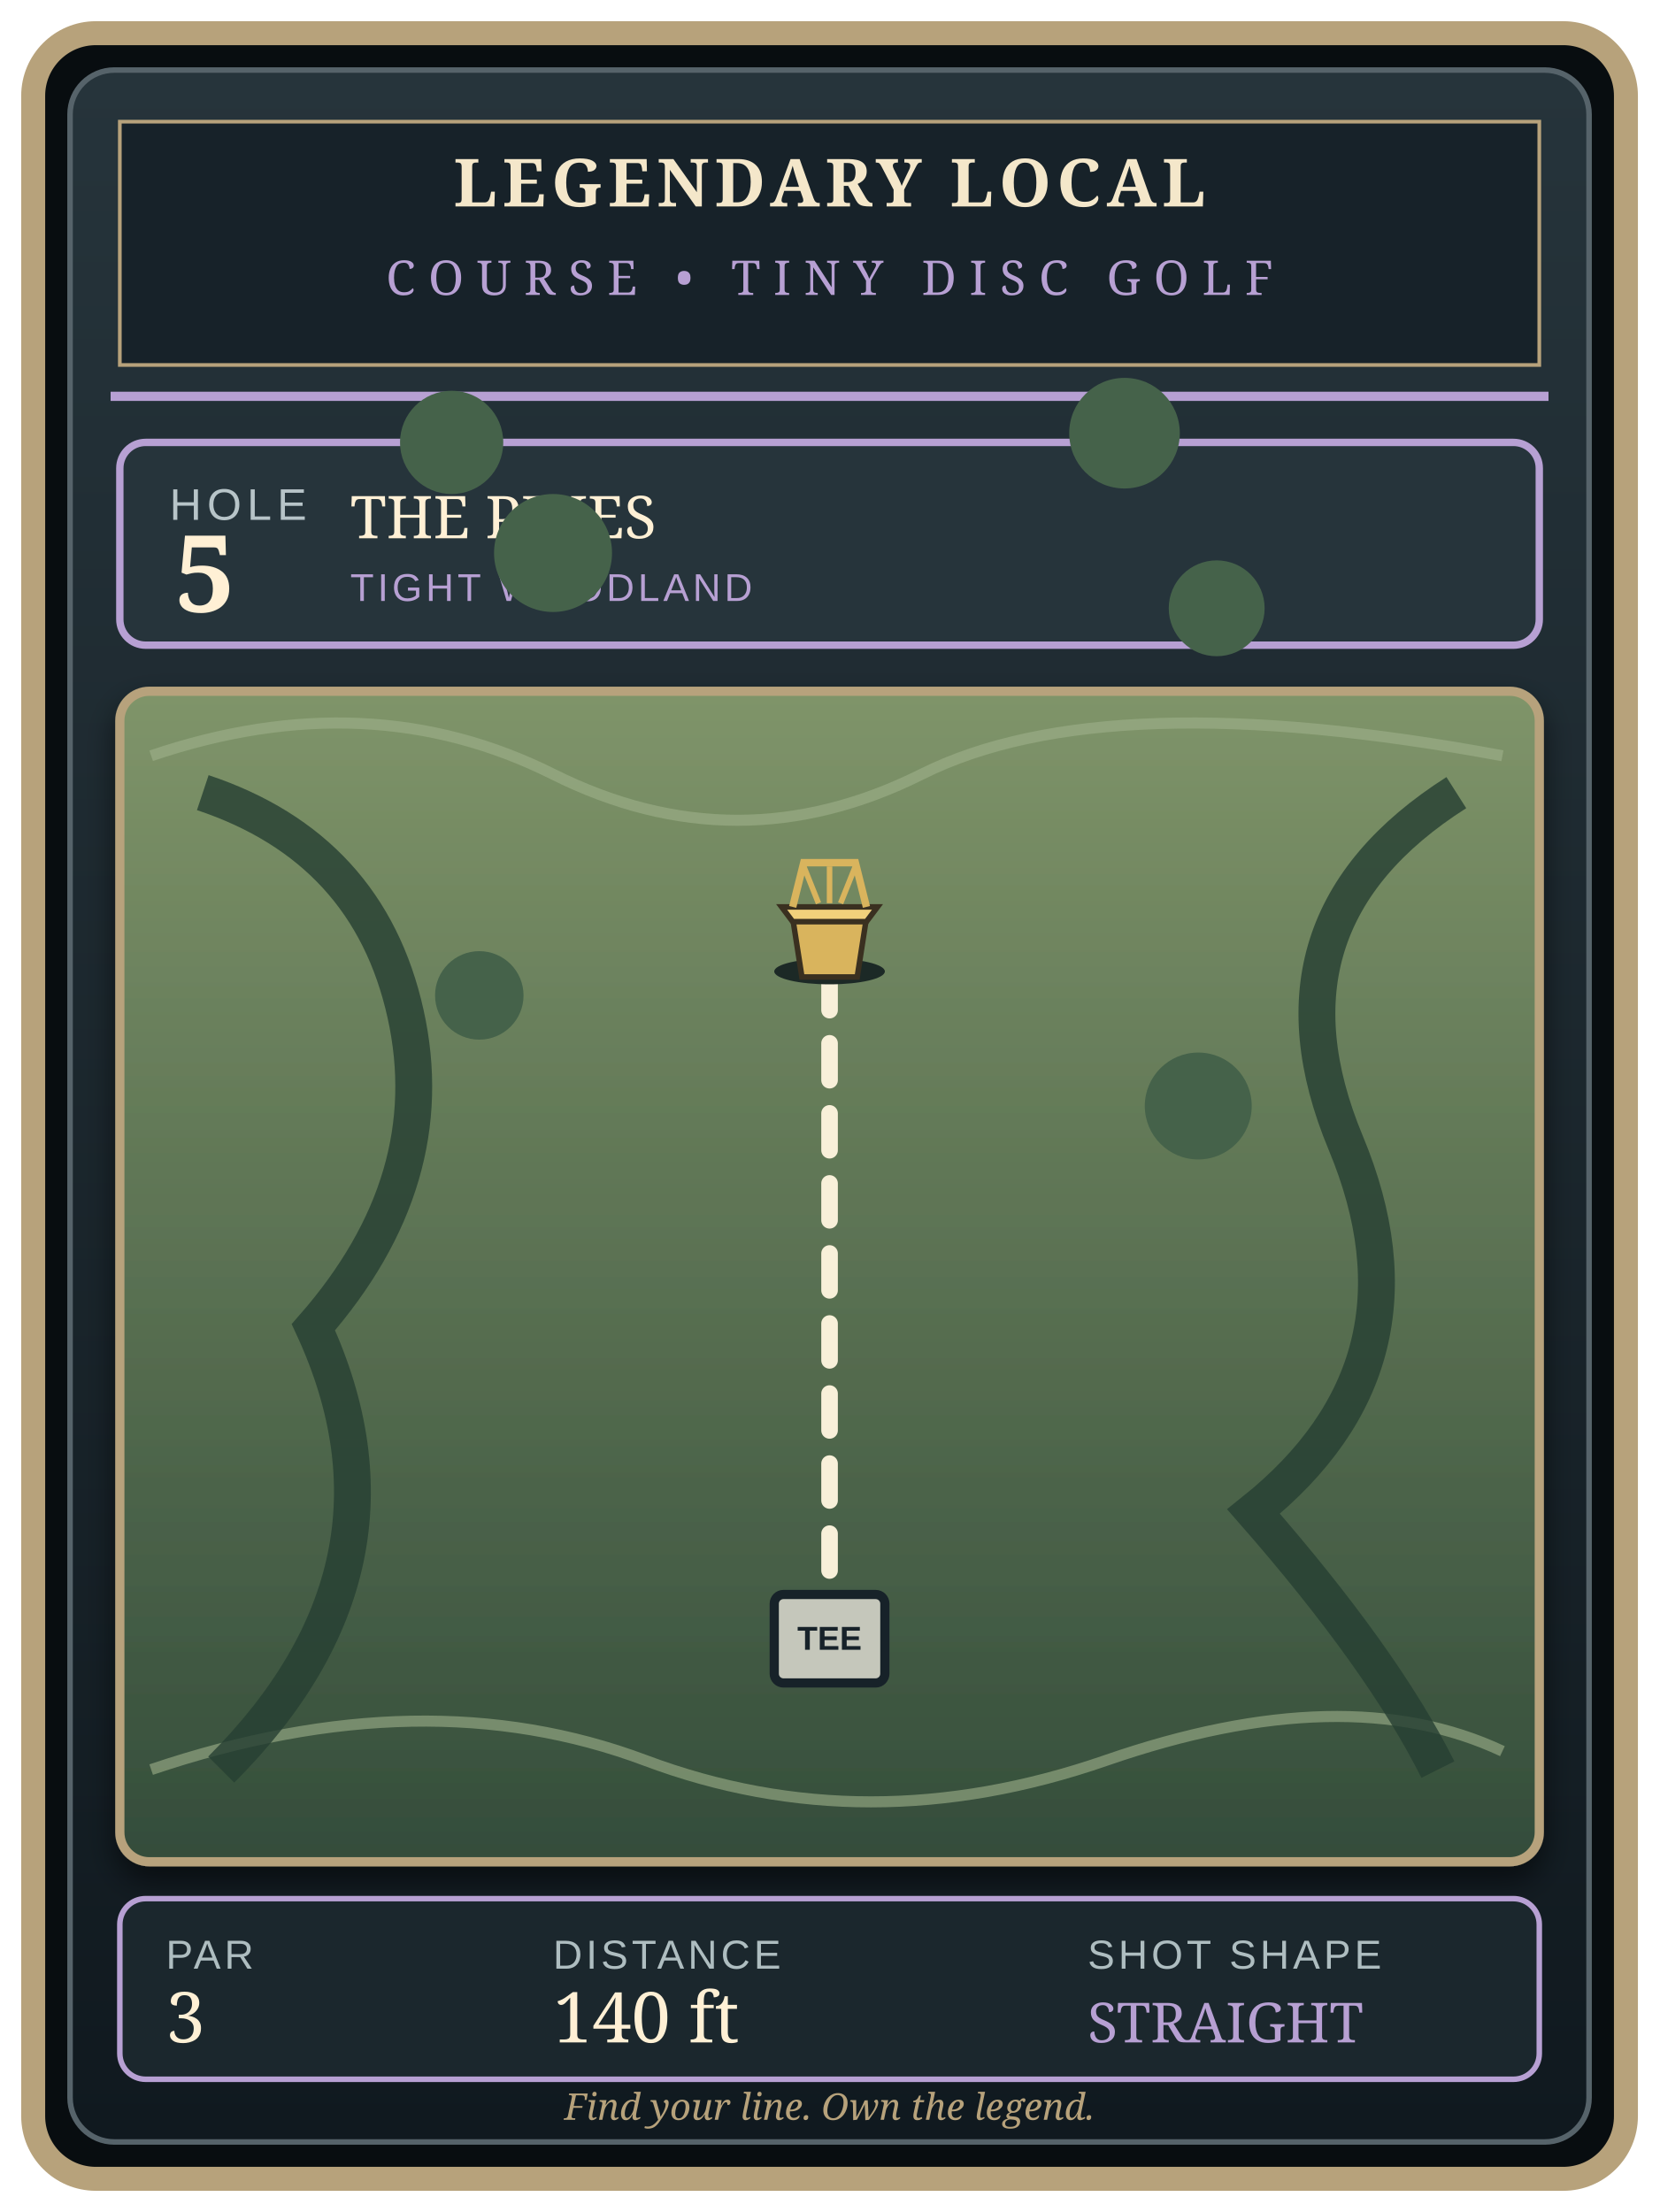
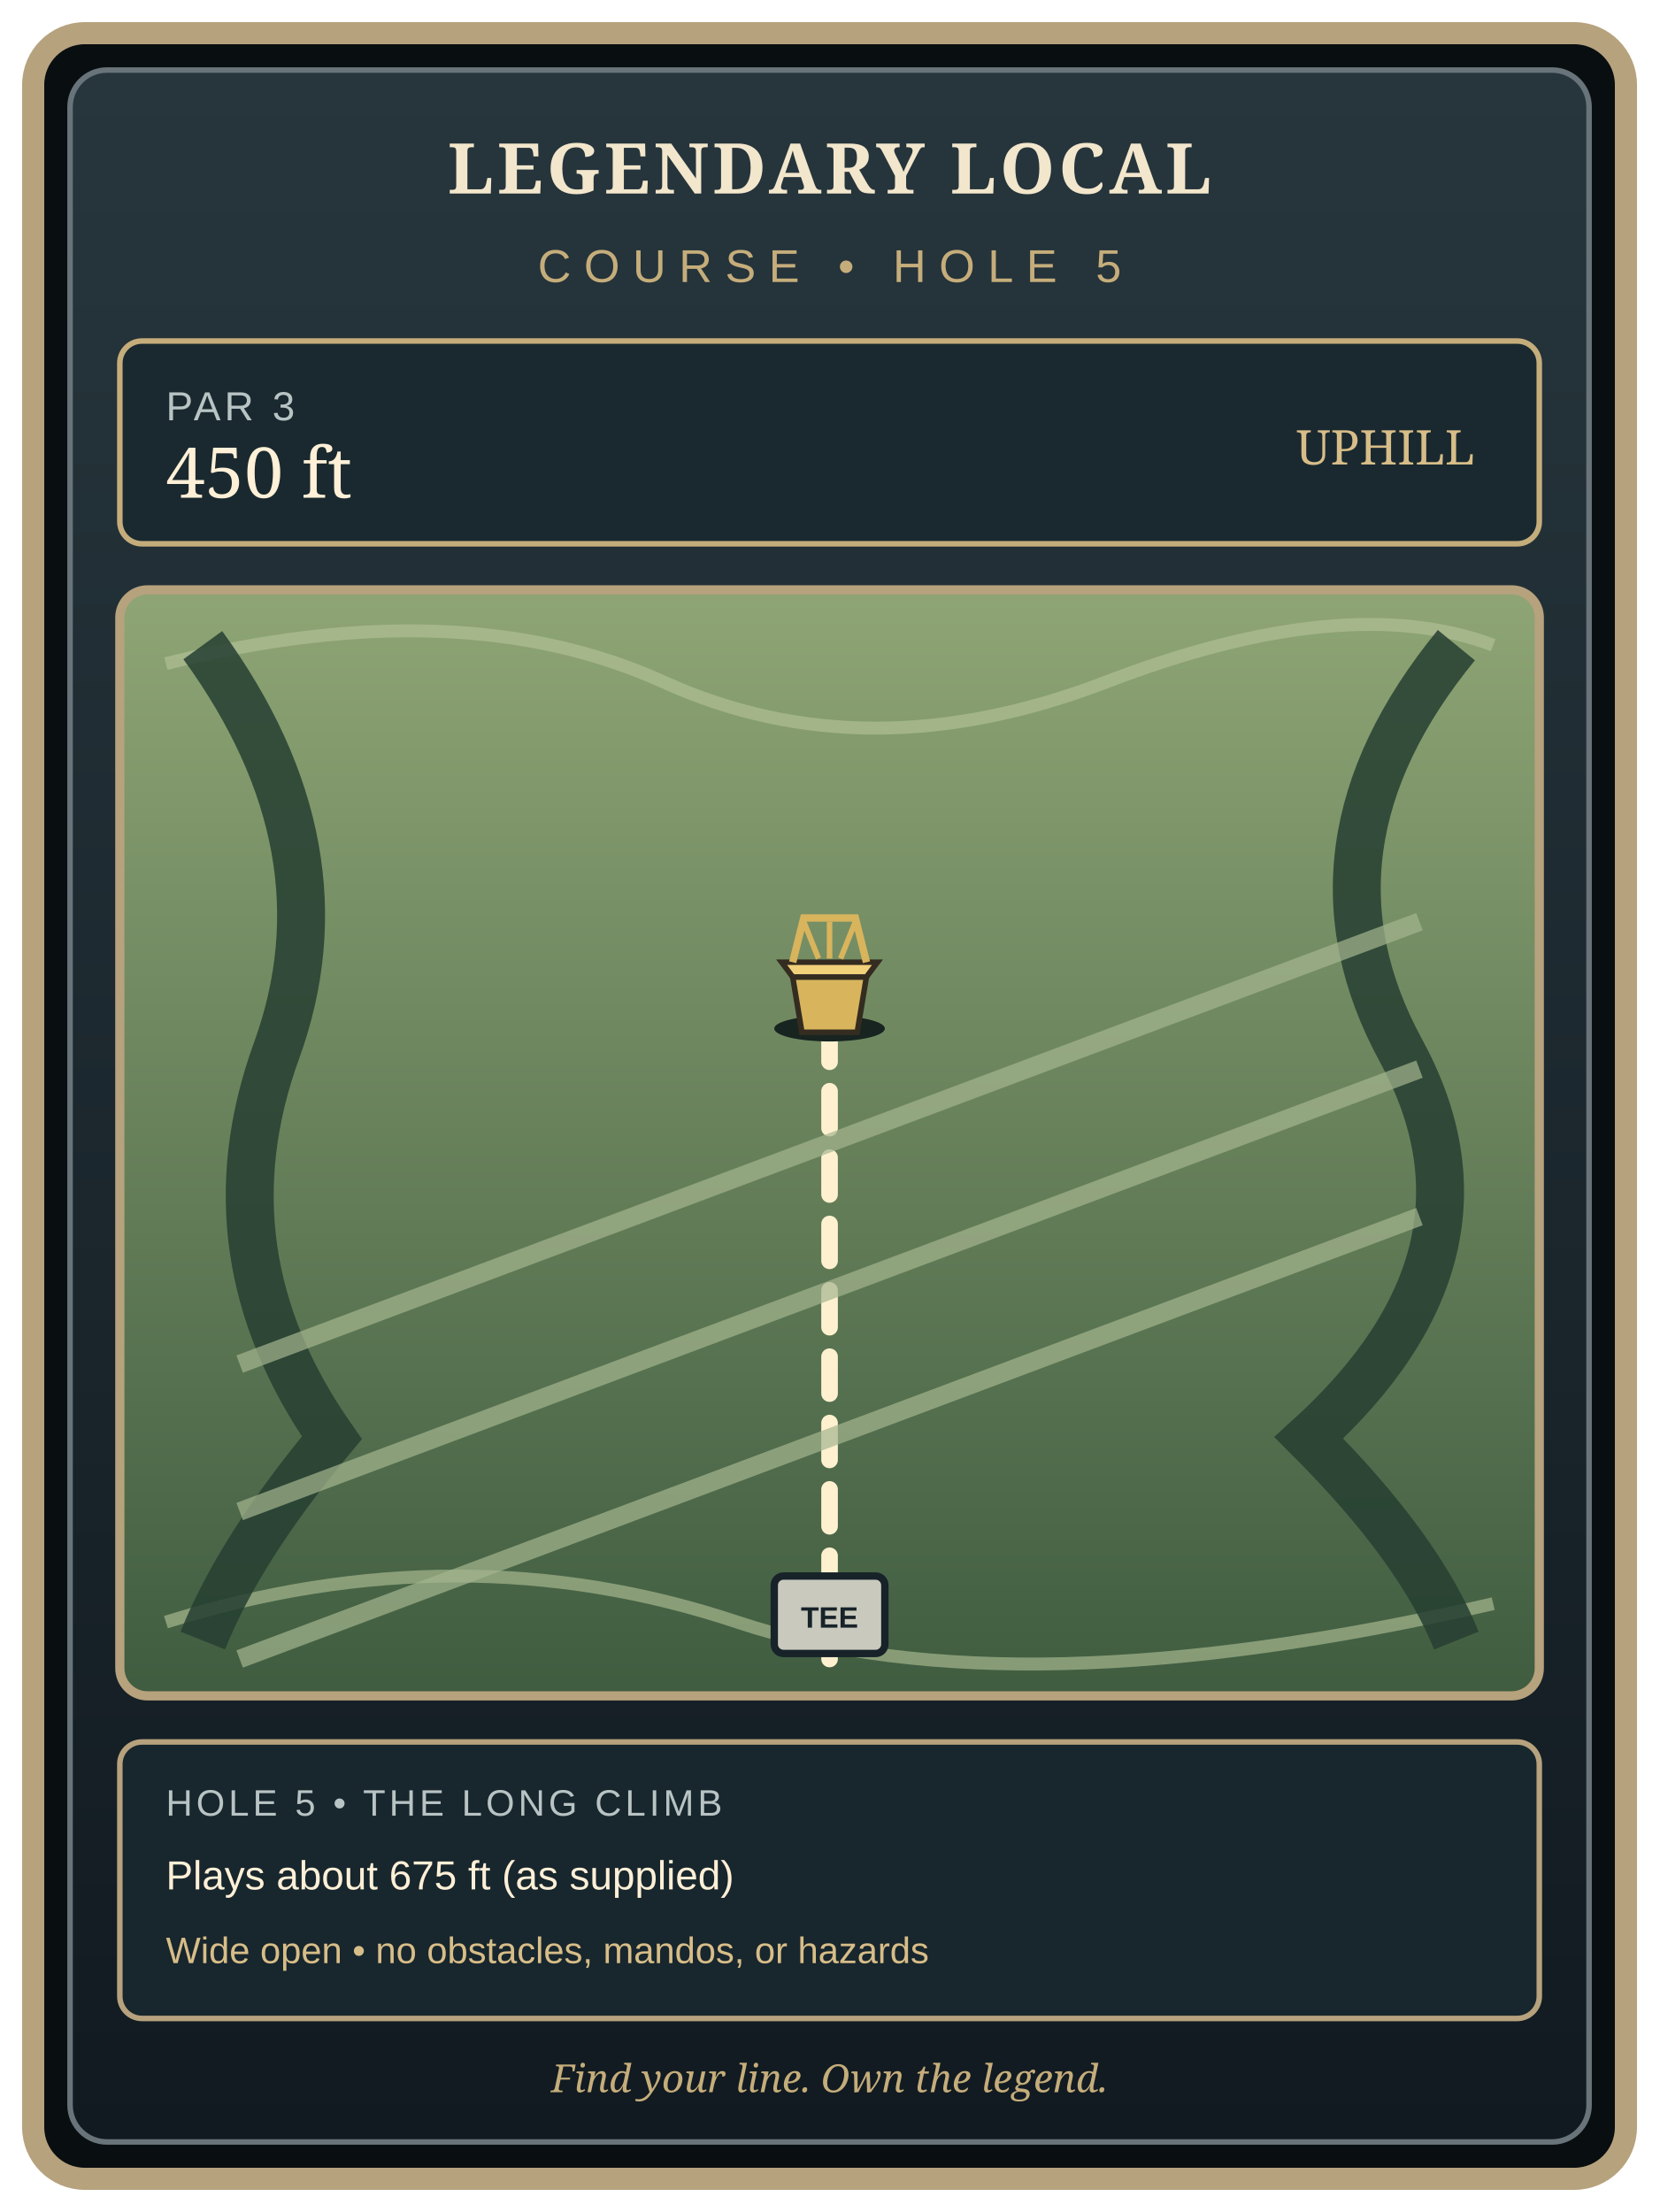
- <svg xmlns="http://www.w3.org/2000/svg" viewBox="0 0 900 1200" role="img" aria-label="Legendary Local Course Hole 5 tee sign">
+ <svg xmlns="http://www.w3.org/2000/svg" viewBox="0 0 900 1200">
  <defs>
    <linearGradient id="bg" x2="0" y2="1">
-       <stop stop-color="#26343b" />
-       <stop offset="1" stop-color="#10191f" />
+       <stop stop-color="#27363d" />
+       <stop offset="1" stop-color="#111a20" />
    </linearGradient>
-     <linearGradient id="map" x2="0" y2="1">
-       <stop stop-color="#7f9469" />
-       <stop offset="1" stop-color="#344d3b" />
+     <linearGradient id="fairway" x2="0" y2="1">
+       <stop stop-color="#8fa575" />
+       <stop offset="1" stop-color="#3f5c40" />
    </linearGradient>
-     <filter id="shadow">
-       <feDropShadow dx="0" dy="8" stdDeviation="8" flood-opacity=".55" />
-     </filter>
  </defs>
-   <rect x="18" y="18" width="864" height="1164" rx="34" fill="#080d10" stroke="#b7a27b" stroke-width="13" />
-   <rect x="38" y="38" width="824" height="1124" rx="24" fill="url(#bg)" stroke="#56636a" stroke-width="3" />
-   <path d="M60 215 H840" stroke="#b7a0d3" stroke-width="5" />
-   <path d="M65 66 H835 V198 H65Z" fill="#172229" stroke="#b7a27b" stroke-width="2" />
-   <text x="450" y="112" text-anchor="middle" font-family="Georgia,serif" font-size="36" font-weight="bold" fill="#f4e7ca" letter-spacing="3">LEGENDARY LOCAL</text>
-   <text x="450" y="160" text-anchor="middle" font-family="Georgia,serif" font-size="26" fill="#b7a0d3" letter-spacing="7">COURSE • TINY DISC GOLF</text>
-   <rect x="65" y="240" width="770" height="110" rx="14" fill="#26343b" stroke="#b7a0d3" stroke-width="4" />
-   <text x="92" y="282" font-family="Arial,sans-serif" font-size="24" fill="#b7c4c8" letter-spacing="3">HOLE</text>
-   <text x="95" y="332" font-family="Georgia,serif" font-size="58" font-weight="bold" fill="#fff0d5">5</text>
-   <text x="190" y="292" font-family="Georgia,serif" font-size="32" fill="#fff0d5">THE PINES</text>
-   <text x="190" y="326" font-family="Arial,sans-serif" font-size="21" fill="#b7a0d3" letter-spacing="2">TIGHT WOODLAND</text>
-   <rect x="65" y="375" width="770" height="635" rx="16" fill="url(#map)" stroke="#b7a27b" stroke-width="5" filter="url(#shadow)" />
-   <path d="M82 410 Q200 370 300 420 T500 420 T815 410 M82 960 Q230 910 350 955 T600 955 T815 950" fill="none" stroke="#9eb18a" stroke-width="6" opacity=".6" />
-   <g fill="#45624a">
-     <circle cx="245" cy="240" r="28" />
-     <circle cx="300" cy="300" r="32" />
-     <circle cx="610" cy="235" r="30" />
-     <circle cx="660" cy="330" r="26" />
-     <circle cx="260" cy="540" r="24" />
-     <circle cx="650" cy="600" r="29" />
+   <rect x="18" y="18" width="864" height="1164" rx="28" fill="#090e11" stroke="#b6a27d" stroke-width="12" />
+   <rect x="38" y="38" width="824" height="1124" rx="20" fill="url(#bg)" stroke="#68747a" stroke-width="3" />
+   <text x="450" y="105" text-anchor="middle" font-family="Georgia,serif" font-size="38" font-weight="bold" fill="#f2e6cc" letter-spacing="2">LEGENDARY LOCAL</text>
+   <text x="450" y="153" text-anchor="middle" font-family="Arial,sans-serif" font-size="25" fill="#c5ad7b" letter-spacing="7">COURSE • HOLE 5</text>
+   <rect x="65" y="185" width="770" height="110" rx="12" fill="#1a292f" stroke="#c5ad7b" stroke-width="3" />
+   <text x="90" y="228" font-family="Arial,sans-serif" font-size="22" fill="#b8c3c4" letter-spacing="2">PAR 3</text>
+   <text x="90" y="270" font-family="Georgia,serif" font-size="38" fill="#fff0d7">450 ft</text>
+   <text x="800" y="252" text-anchor="end" font-family="Georgia,serif" font-size="26" fill="#d7bd88">UPHILL</text>
+   <rect x="65" y="320" width="770" height="600" rx="15" fill="url(#fairway)" stroke="#b6a27d" stroke-width="5" />
+   <path d="M90 360 Q250 320 360 370 T600 370 T810 350 M90 880 Q250 830 400 880 T810 870" fill="none" stroke="#b5c59a" stroke-width="7" opacity=".6" />
+   <path d="M110 350 Q190 460 150 570 T180 780 Q130 840 110 890 M790 350 Q700 460 760 570 T710 780 Q770 840 790 890" fill="none" stroke="#263e31" stroke-width="26" opacity=".85" />
+   <path d="M450 900 L450 530" fill="none" stroke="#fff1cf" stroke-width="9" stroke-dasharray="20 16" stroke-linecap="round" />
+   <path d="M130 740 L770 500 M130 820 L770 580 M130 900 L770 660" stroke="#a4b58e" stroke-width="10" opacity=".7" />
+   <rect x="420" y="855" width="60" height="42" rx="5" fill="#c9c9bd" stroke="#172229" stroke-width="4" />
+   <text x="450" y="883" text-anchor="middle" font-family="Arial" font-size="16" font-weight="bold" fill="#172229">TEE</text>
+   <g transform="translate(450 530)">
+     <ellipse cx="0" cy="28" rx="30" ry="7" fill="#182420" />
+     <path d="M-20 0 H20 L15 30 H-15Z" fill="#d8b45d" stroke="#342c20" stroke-width="3" />
+     <path d="M-26 -8 H26 L20 0 H-20Z" fill="#f2d17b" stroke="#342c20" stroke-width="3" />
+     <path d="M-20 -8 L-14 -32 H14 L20 -8" fill="none" stroke="#d8b45d" stroke-width="4" />
+     <path d="M-14 -30 L-6 -10 M0 -30 L0 -10 M14 -30 L6 -10" stroke="#d8b45d" stroke-width="3" />
  </g>
-   <path d="M110 430 Q200 460 220 550 T170 720 Q230 850 120 960 M790 430 Q680 500 730 620 T680 820 Q750 900 780 960" fill="none" stroke="#263f32" stroke-width="20" opacity=".8" />
-   <path d="M450 890 L450 500" fill="none" stroke="#f8f0d9" stroke-width="9" stroke-dasharray="20 18" stroke-linecap="round" />
-   <rect x="420" y="865" width="60" height="48" rx="5" fill="#c5c7bb" stroke="#172229" stroke-width="5" />
-   <text x="450" y="895" text-anchor="middle" font-family="Arial" font-size="18" font-weight="bold" fill="#172229">TEE</text>
-   <g transform="translate(450 500)">
-     <ellipse cx="0" cy="27" rx="30" ry="7" fill="#1c2926" />
-     <path d="M-20 -2 H20 L15 30 H-15Z" fill="#d9b45d" stroke="#3a3020" stroke-width="3" />
-     <path d="M-26 -8 H26 L20 0 H-20Z" fill="#f2d17b" stroke="#3a3020" stroke-width="3" />
-     <path d="M-20 -8 L-14 -32 H14 L20 -8" fill="none" stroke="#d9b45d" stroke-width="4" />
-     <path d="M-14 -30 L-6 -10 M0 -30 L0 -10 M14 -30 L6 -10" stroke="#d9b45d" stroke-width="3" />
-   </g>
-   <rect x="65" y="1030" width="770" height="98" rx="14" fill="#1b272d" stroke="#b7a0d3" stroke-width="3" />
-   <text x="90" y="1068" font-family="Arial,sans-serif" font-size="22" fill="#aebdc0" letter-spacing="2">PAR</text>
-   <text x="90" y="1108" font-family="Georgia,serif" font-size="38" fill="#fff0d5">3</text>
-   <text x="300" y="1068" font-family="Arial,sans-serif" font-size="22" fill="#aebdc0" letter-spacing="2">DISTANCE</text>
-   <text x="300" y="1108" font-family="Georgia,serif" font-size="38" fill="#fff0d5">140 ft</text>
-   <text x="590" y="1068" font-family="Arial,sans-serif" font-size="22" fill="#aebdc0" letter-spacing="2">SHOT SHAPE</text>
-   <text x="590" y="1108" font-family="Georgia,serif" font-size="30" fill="#b7a0d3">STRAIGHT</text>
-   <text x="450" y="1150" text-anchor="middle" font-family="Georgia,serif" font-size="20" font-style="italic" fill="#b7a27b">Find your line. Own the legend.</text>
+   <rect x="65" y="945" width="770" height="150" rx="12" fill="#18262d" stroke="#b6a27d" stroke-width="3" />
+   <text x="90" y="985" font-family="Arial,sans-serif" font-size="20" fill="#b8c3c4" letter-spacing="2">HOLE 5 • THE LONG CLIMB</text>
+   <text x="90" y="1025" font-family="Arial,sans-serif" font-size="22" fill="#fff0d7">Plays about 675 ft (as supplied)</text>
+   <text x="90" y="1065" font-family="Arial,sans-serif" font-size="20" fill="#d7bd88">Wide open • no obstacles, mandos, or hazards</text>
+   <text x="450" y="1135" text-anchor="middle" font-family="Georgia,serif" font-size="21" font-style="italic" fill="#c5ad7b">Find your line. Own the legend.</text>
</svg>
